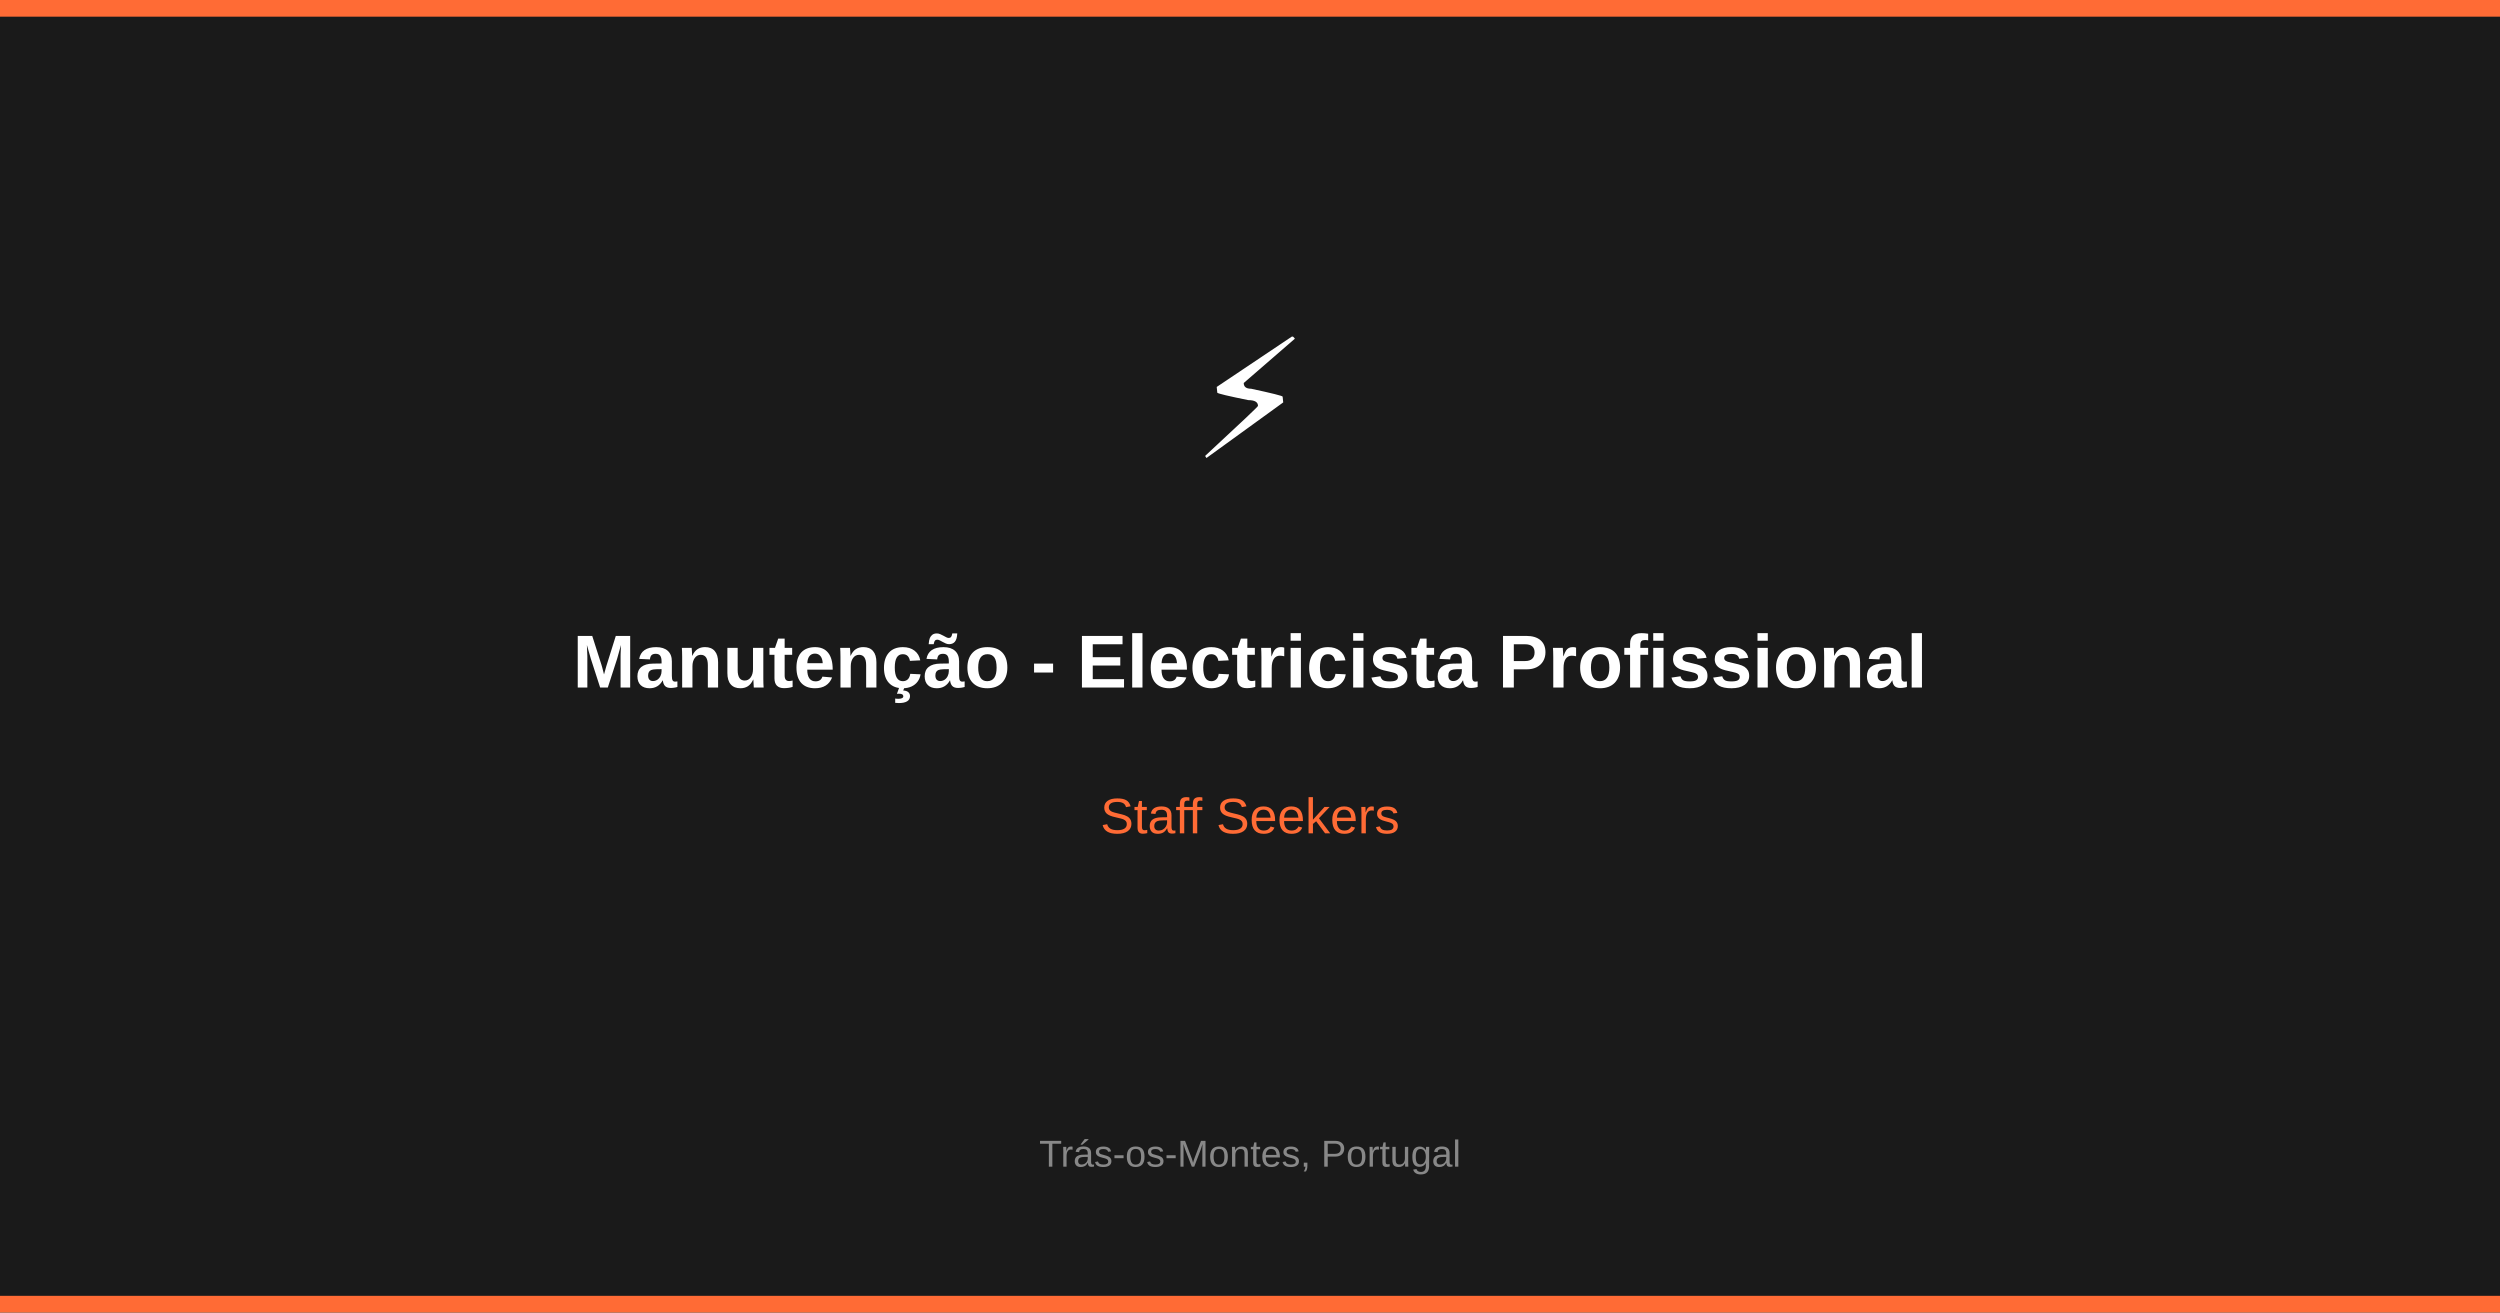
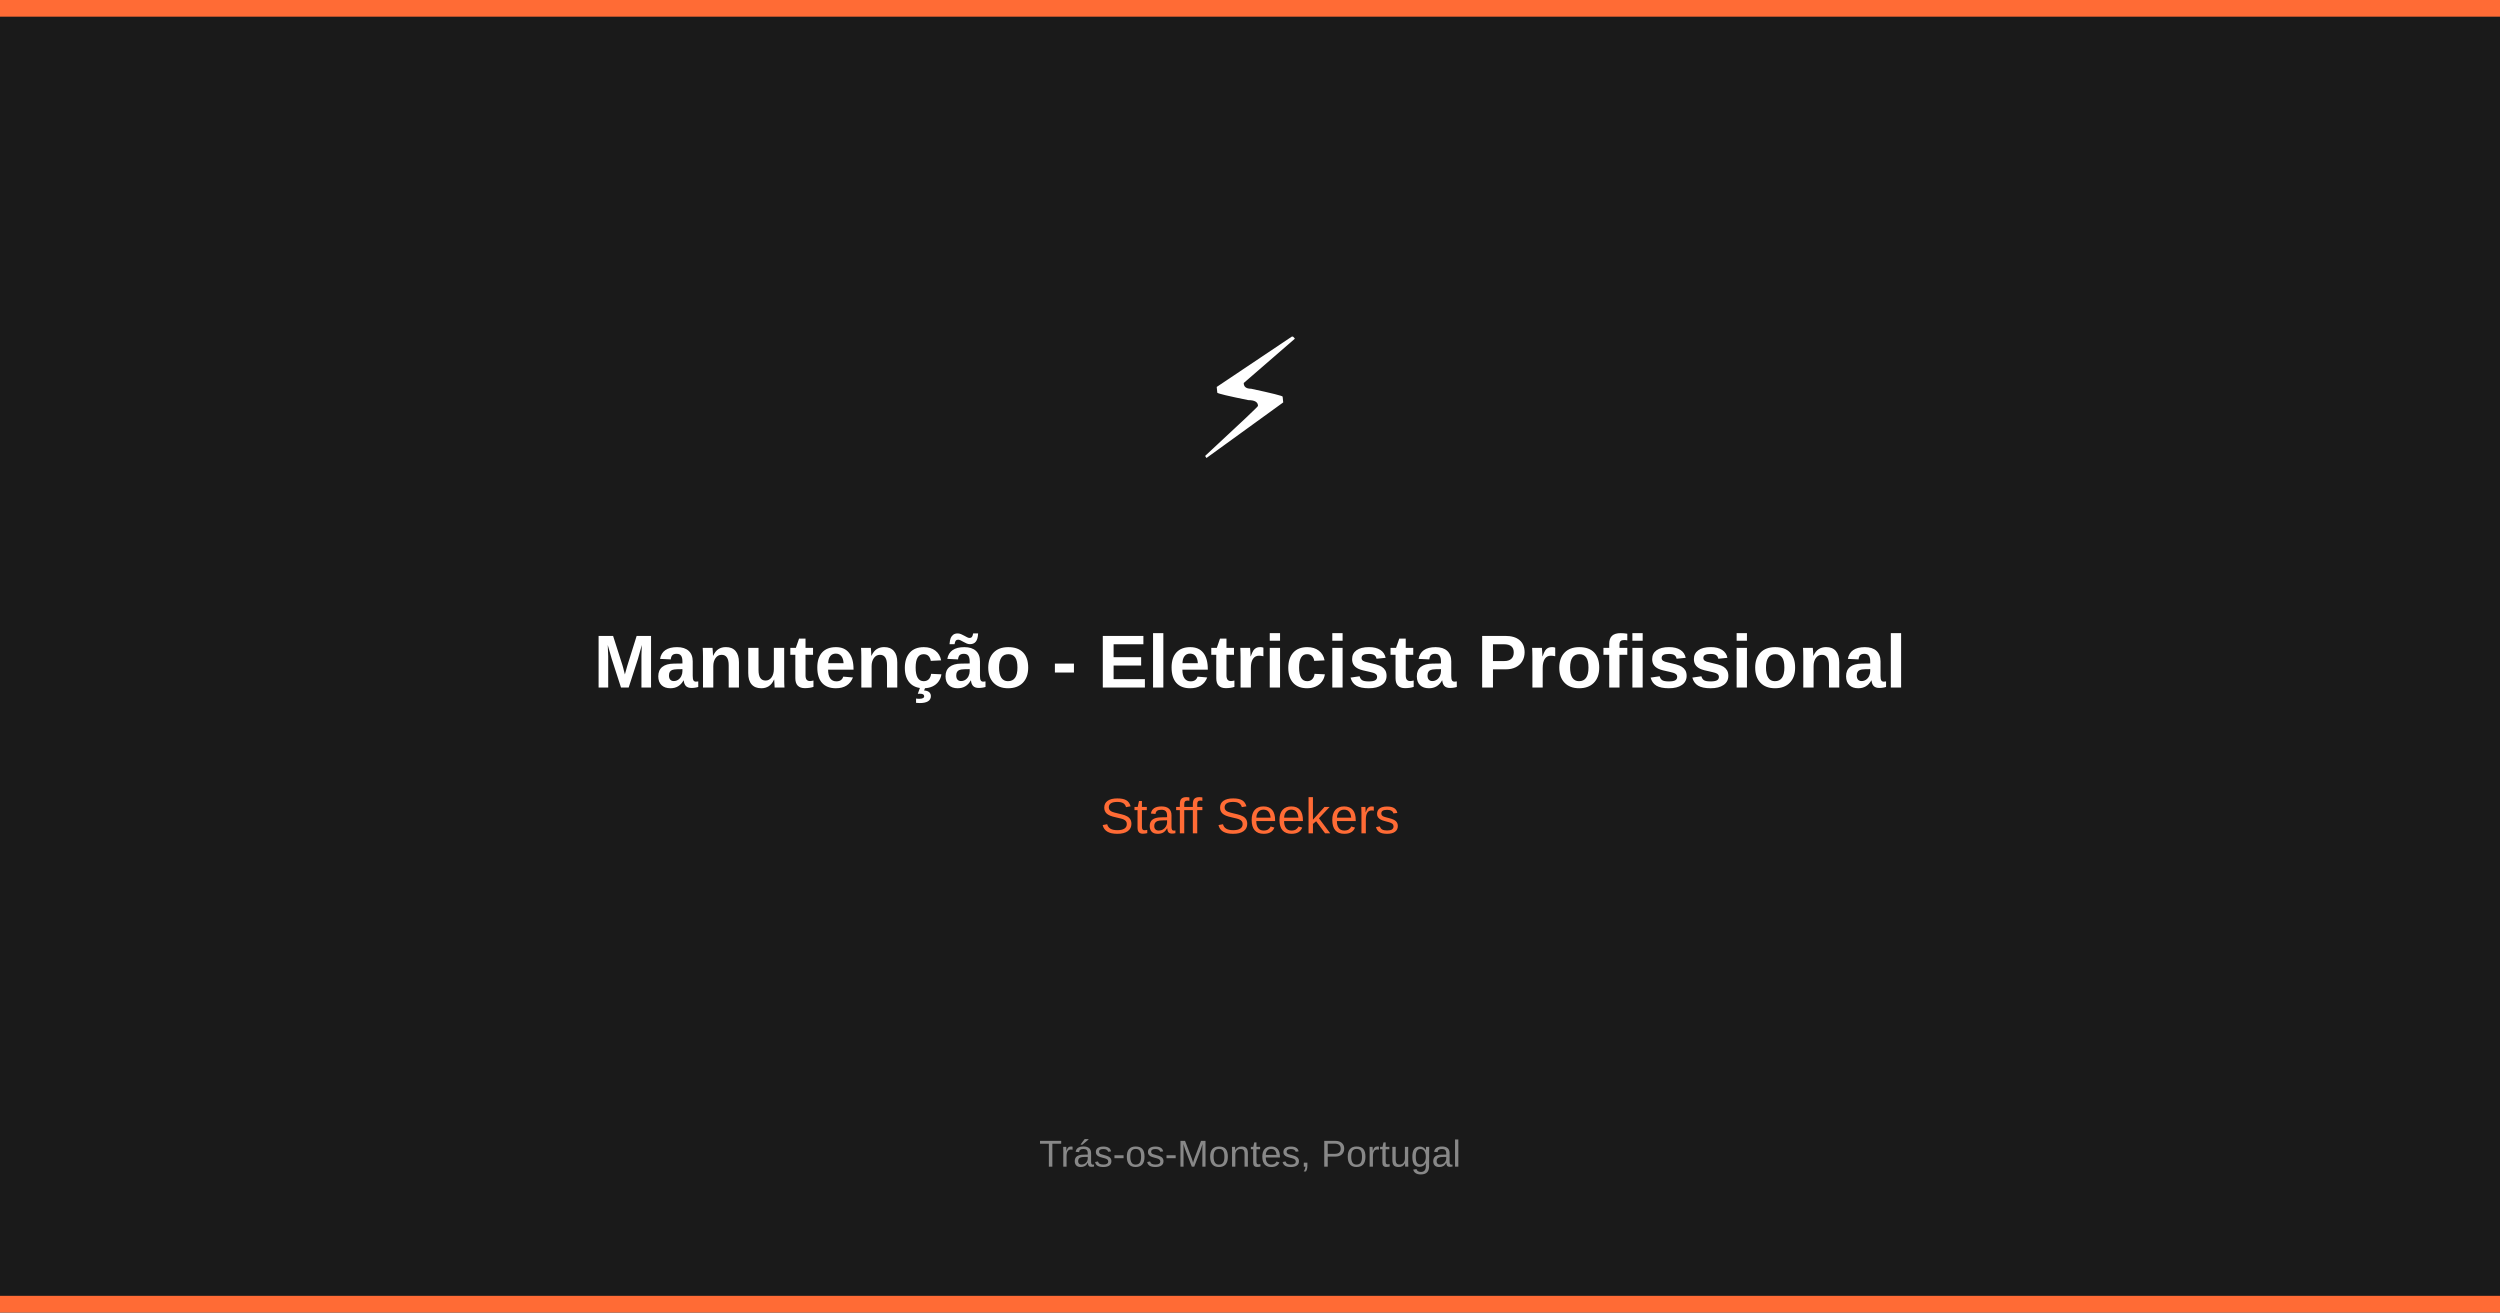
<svg xmlns="http://www.w3.org/2000/svg" width="1200" height="630">
  <rect width="1200" height="630" fill="#1a1a1a" />
  <rect x="0" y="0" width="1200" height="8" fill="#FF6B35" />
  <rect x="0" y="622" width="1200" height="8" fill="#FF6B35" />
  <text x="600" y="220" text-anchor="middle" font-family="Arial,sans-serif" font-size="80" fill="white">⚡</text>
-   <text x="600" y="330" text-anchor="middle" font-family="Arial,sans-serif" font-size="36" font-weight="bold" fill="white">Manutenção - Electricista Profissional</text>
+   <text x="600" y="330" text-anchor="middle" font-family="Arial,sans-serif" font-size="36" font-weight="bold" fill="white">Manutenção - Eletricista Profissional</text>
  <text x="600" y="400" text-anchor="middle" font-family="Arial,sans-serif" font-size="24" fill="#FF6B35">Staff Seekers</text>
  <text x="600" y="560" text-anchor="middle" font-family="Arial,sans-serif" font-size="18" fill="#888">Trás-os-Montes, Portugal</text>
</svg>
